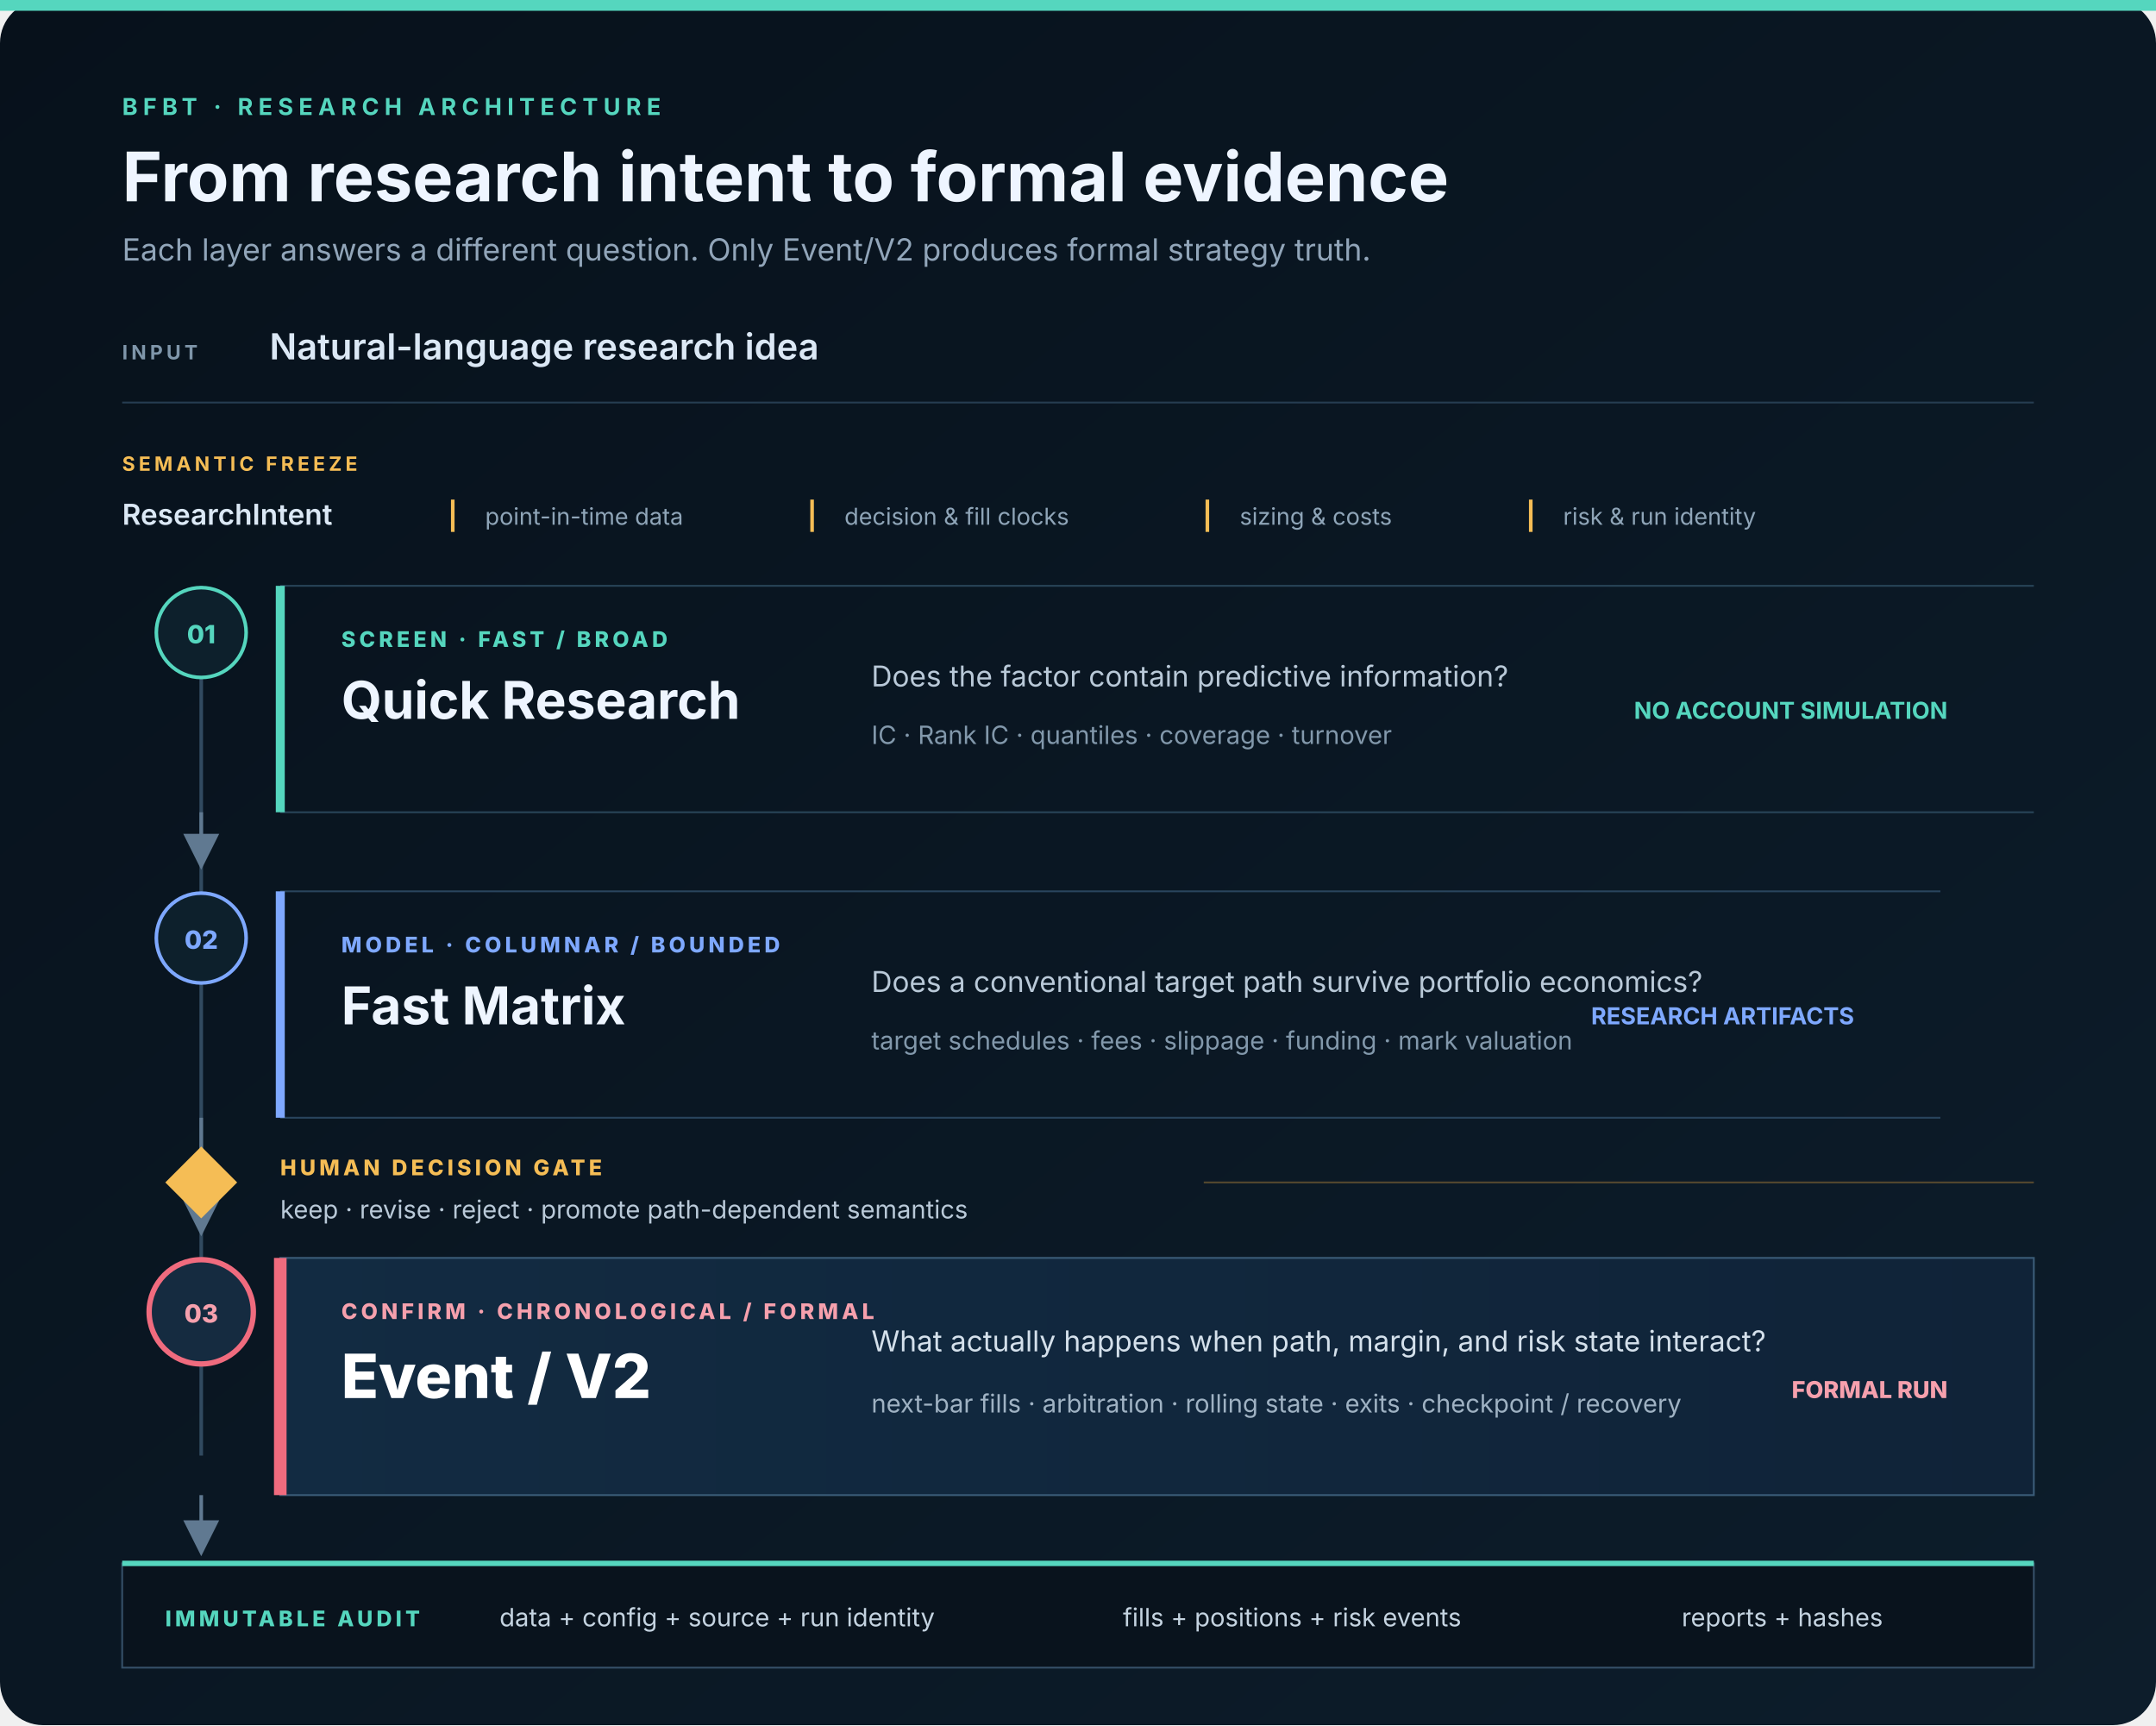
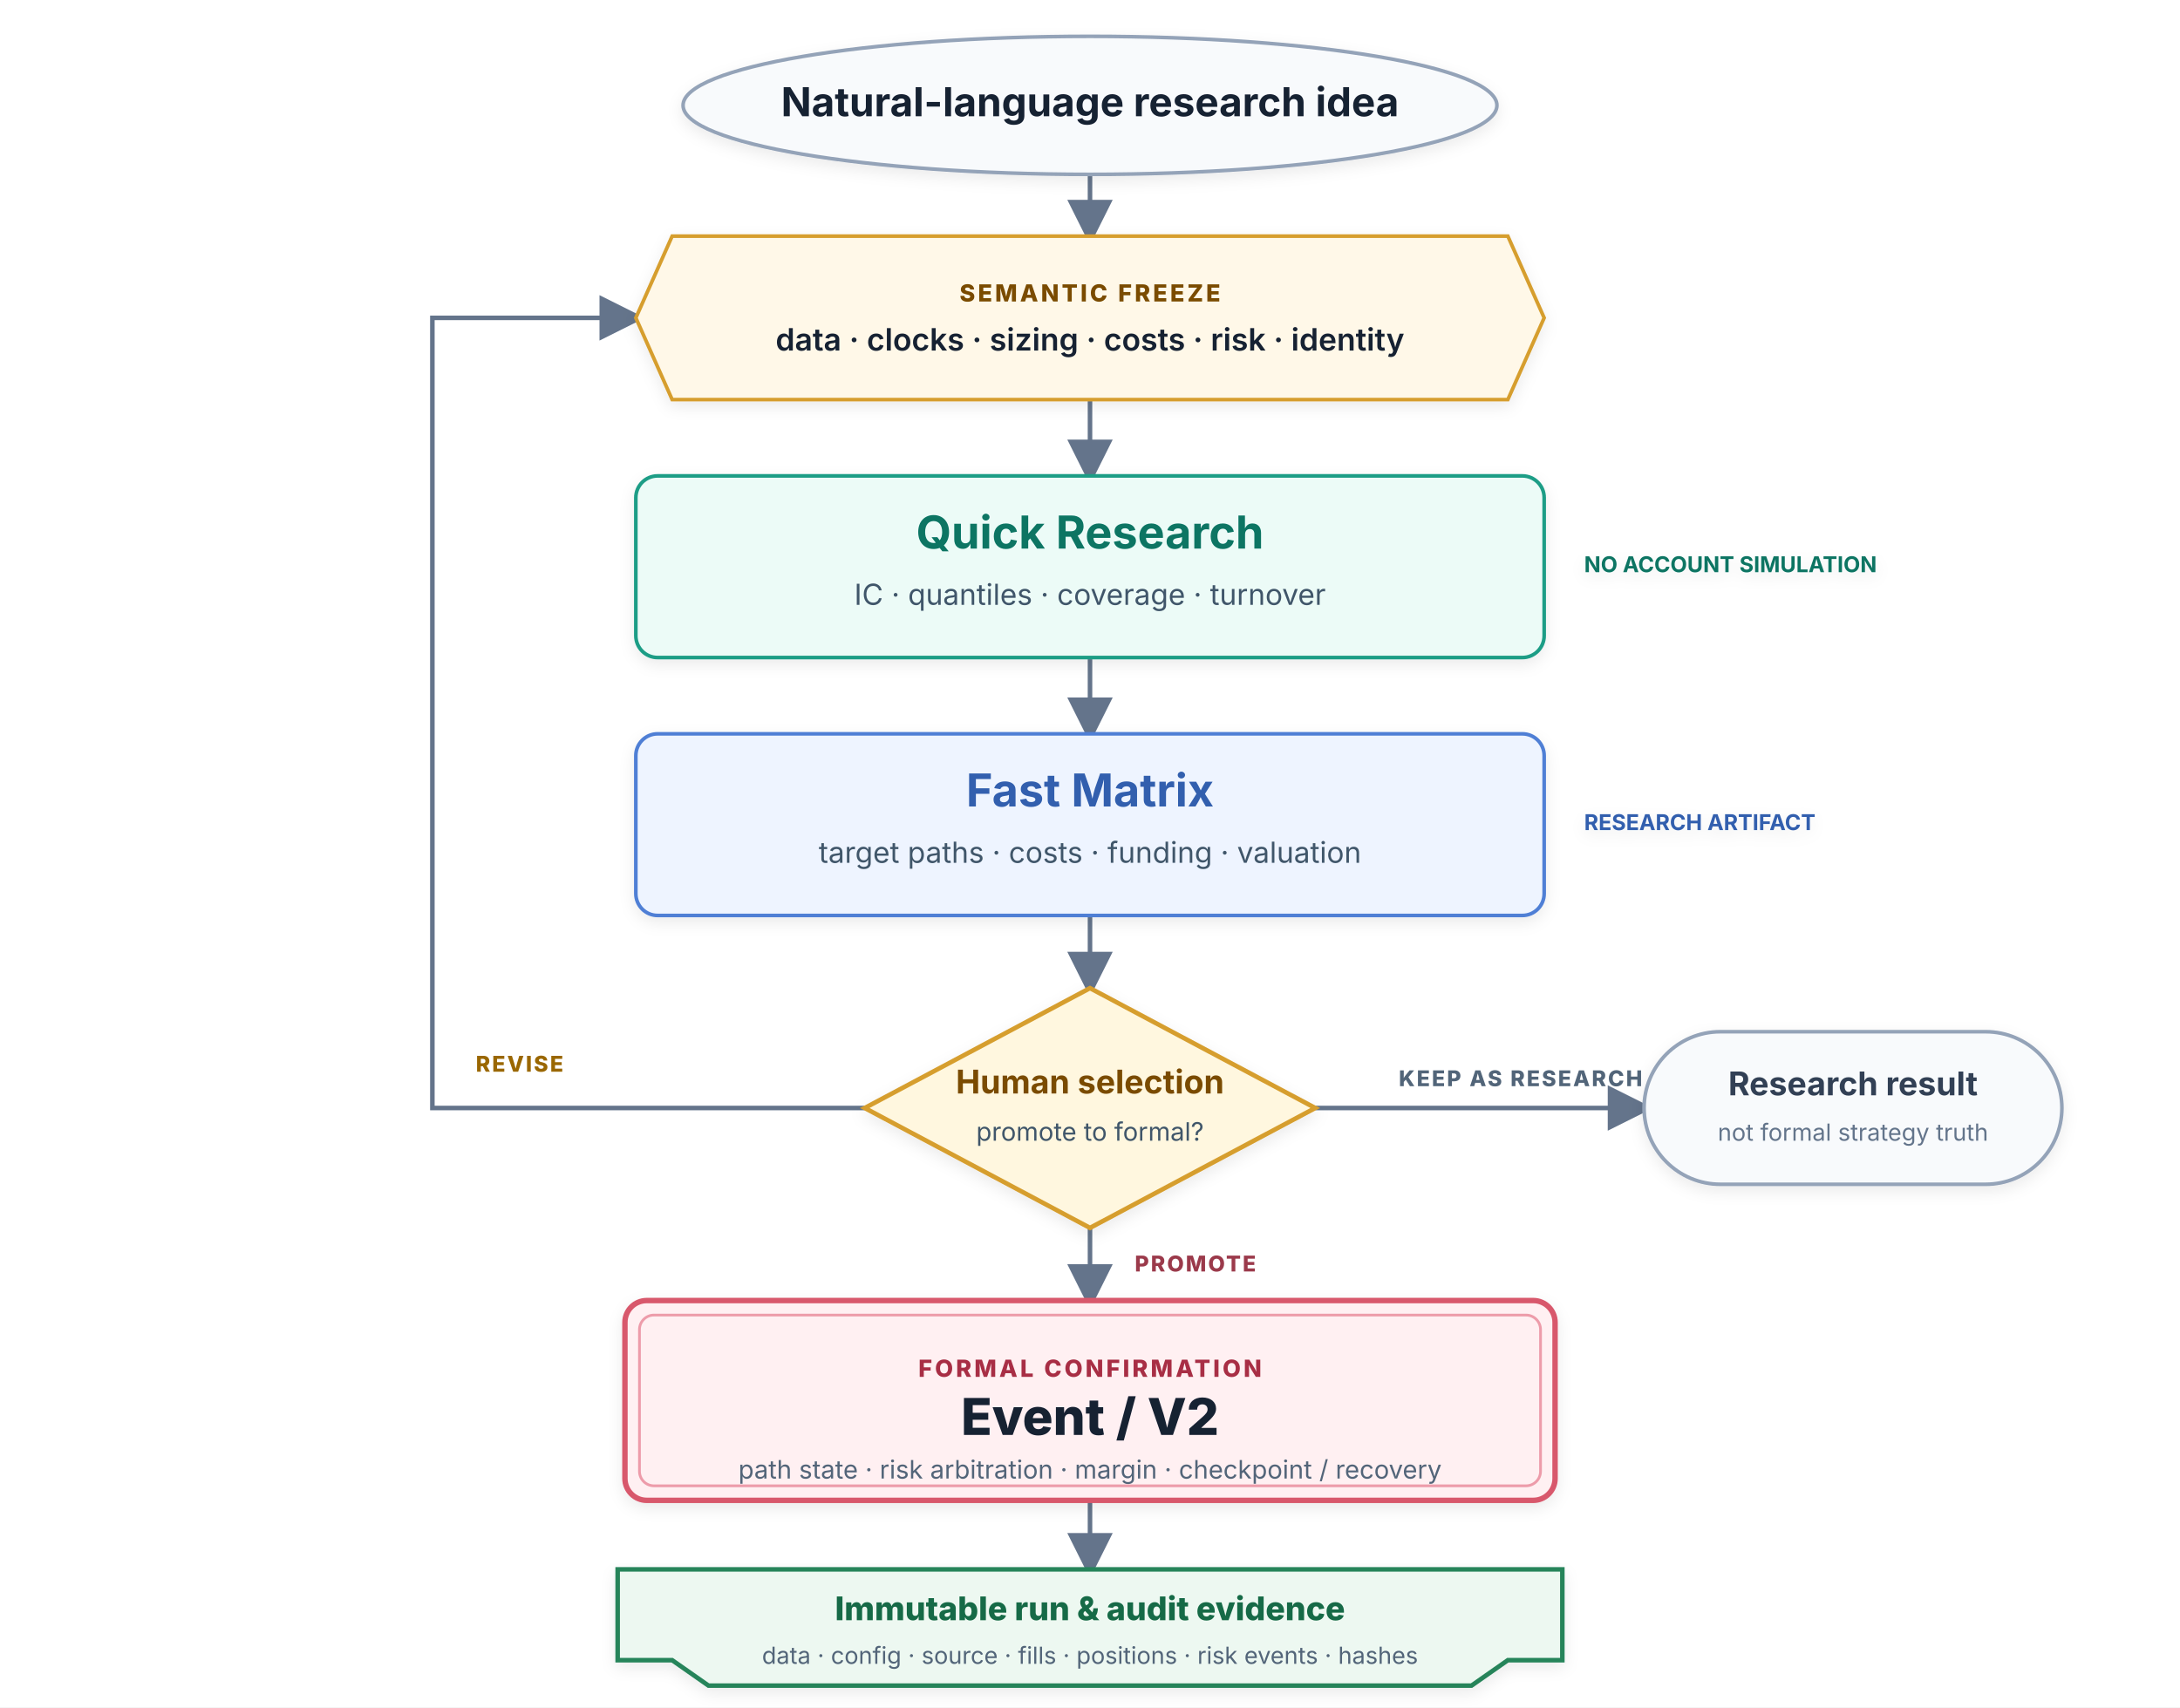
- <svg xmlns="http://www.w3.org/2000/svg" width="1200" height="960" viewBox="0 0 1200 960" role="img" aria-labelledby="title desc">
+ <svg xmlns="http://www.w3.org/2000/svg" width="1200" height="940" viewBox="0 0 1200 940" role="img" aria-labelledby="title desc">
  <defs>
-     <linearGradient id="background" x1="0" y1="0" x2="1" y2="1">
-       <stop offset="0" stop-color="#07111b" />
-       <stop offset="1" stop-color="#0d1d2b" />
-     </linearGradient>
-     <linearGradient id="event-layer" x1="0" y1="0" x2="1" y2="0">
-       <stop offset="0" stop-color="#122b42" />
-       <stop offset="1" stop-color="#102338" />
-     </linearGradient>
    <marker id="arrow" markerWidth="10" markerHeight="10" refX="8" refY="5" orient="auto" markerUnits="strokeWidth">
-       <path d="M0 0L10 5L0 10Z" fill="#607991" />
+       <path d="M0 0L10 5L0 10Z" fill="#64748b" />
    </marker>
+     <filter id="soft-shadow" x="-10%" y="-10%" width="120%" height="130%">
+       <feDropShadow dx="0" dy="3" stdDeviation="4" flood-color="#0f172a" flood-opacity="0.08" />
+     </filter>
  </defs>
-   <rect width="1200" height="960" rx="24" fill="url(#background)" />
-   <path d="M0 0H1200V6H0Z" fill="#55d6be" />
-   <g font-family="system-ui,-apple-system,'Segoe UI',sans-serif">
-     <text x="68" y="64" fill="#55d6be" font-size="13" font-weight="750" letter-spacing="3">BFBT · RESEARCH ARCHITECTURE</text>
-     <text x="68" y="112" fill="#eef5ff" font-size="38" font-weight="730">From research intent to formal evidence</text>
-     <text x="68" y="145" fill="#91a5b9" font-size="17">Each layer answers a different question. Only Event/V2 produces formal strategy truth.</text>
-     <text x="68" y="200" fill="#7f96aa" font-size="11" font-weight="750" letter-spacing="2">INPUT</text>
-     <text x="150" y="200" fill="#dbe8f5" font-size="20" font-weight="620">Natural-language research idea</text>
-     <path d="M68 224H1132" stroke="#263d51" stroke-width="1" />
-     <text x="68" y="262" fill="#f5bd55" font-size="11" font-weight="750" letter-spacing="2">SEMANTIC FREEZE</text>
-     <text x="68" y="292" fill="#dbe8f5" font-size="16" font-weight="620">ResearchIntent</text>
-     <g fill="#8fa5b8" font-size="13">
-       <text x="270" y="292">point-in-time data</text>
-       <text x="470" y="292">decision &amp; fill clocks</text>
-       <text x="690" y="292">sizing &amp; costs</text>
-       <text x="870" y="292">risk &amp; run identity</text>
+   <rect width="1200" height="940" fill="#ffffff" />
+   <g fill="none" stroke="#64748b" stroke-width="2.5" marker-end="url(#arrow)">
+     <path d="M600 92V130" />
+     <path d="M600 220V262" />
+     <path d="M600 362V404" />
+     <path d="M600 504V544" />
+     <path d="M600 676V716" />
+     <path d="M600 826V864" />
+     <path d="M724 610H905" />
+     <path d="M476 610H238V175H350" />
+   </g>
+   <g font-family="system-ui,-apple-system,'Segoe UI',sans-serif" text-anchor="middle">
+     <g filter="url(#soft-shadow)">
+       <ellipse cx="600" cy="58" rx="224" ry="38" fill="#f8fafc" stroke="#94a3b8" stroke-width="2" />
+       <text x="600" y="64" fill="#172033" font-size="22" font-weight="700">Natural-language research idea</text>
    </g>
-     <g stroke="#f5bd55" stroke-width="2">
-       <path d="M252 278V296" />
-       <path d="M452 278V296" />
-       <path d="M672 278V296" />
-       <path d="M852 278V296" />
+     <g filter="url(#soft-shadow)">
+       <path d="M370 130H830L850 175L830 220H370L350 175Z" fill="#fff8e8" stroke="#d69e2e" stroke-width="2" />
+       <text x="600" y="166" fill="#7a4b00" font-size="13" font-weight="800" letter-spacing="1.5">SEMANTIC FREEZE</text>
+       <text x="600" y="193" fill="#172033" font-size="17" font-weight="620">data · clocks · sizing · costs · risk · identity</text>
    </g>
-     <path d="M112 326V810" stroke="#314a60" stroke-width="2" />
-     <path d="M112 452V480" stroke="#607991" stroke-width="2" marker-end="url(#arrow)" />
-     <path d="M112 622V684" stroke="#607991" stroke-width="2" marker-end="url(#arrow)" />
-     <g>
-       <circle cx="112" cy="352" r="25" fill="#0d202c" stroke="#55d6be" stroke-width="2" />
-       <text x="112" y="358" text-anchor="middle" fill="#55d6be" font-size="14" font-weight="800">01</text>
-       <path d="M156 326H1132M156 452H1132" stroke="#284458" />
-       <path d="M156 326V452" stroke="#55d6be" stroke-width="5" />
-       <text x="190" y="360" fill="#55d6be" font-size="12" font-weight="760" letter-spacing="2">SCREEN · FAST / BROAD</text>
-       <text x="190" y="400" fill="#eef5ff" font-size="29" font-weight="720">Quick Research</text>
-       <text x="485" y="382" fill="#b9c9d8" font-size="16">Does the factor contain predictive information?</text>
-       <text x="485" y="414" fill="#8298ab" font-size="14">IC · Rank IC · quantiles · coverage · turnover</text>
-       <text x="1084" y="400" text-anchor="end" fill="#55d6be" font-size="13" font-weight="700">NO ACCOUNT SIMULATION</text>
+     <g filter="url(#soft-shadow)">
+       <rect x="350" y="262" width="500" height="100" rx="12" fill="#ecfbf7" stroke="#1f9d86" stroke-width="2" />
+       <text x="600" y="302" fill="#087564" font-size="25" font-weight="750">Quick Research</text>
+       <text x="600" y="333" fill="#40566a" font-size="16">IC · quantiles · coverage · turnover</text>
+       <text x="872" y="315" text-anchor="start" fill="#087564" font-size="12" font-weight="750">NO ACCOUNT SIMULATION</text>
+     </g>
+     <g filter="url(#soft-shadow)">
+       <rect x="350" y="404" width="500" height="100" rx="12" fill="#eef4ff" stroke="#4f7fd5" stroke-width="2" />
+       <text x="600" y="444" fill="#315fae" font-size="25" font-weight="750">Fast Matrix</text>
+       <text x="600" y="475" fill="#40566a" font-size="16">target paths · costs · funding · valuation</text>
+       <text x="872" y="457" text-anchor="start" fill="#315fae" font-size="12" font-weight="750">RESEARCH ARTIFACT</text>
+     </g>
+     <g filter="url(#soft-shadow)">
+       <path d="M600 544L724 610L600 676L476 610Z" fill="#fff7df" stroke="#d69e2e" stroke-width="2.5" />
+       <text x="600" y="602" fill="#7a4b00" font-size="18" font-weight="750">Human selection</text>
+       <text x="600" y="628" fill="#40566a" font-size="14">promote to formal?</text>
    </g>
    <g>
-       <circle cx="112" cy="522" r="25" fill="#0d202c" stroke="#7ea8ff" stroke-width="2" />
-       <text x="112" y="528" text-anchor="middle" fill="#7ea8ff" font-size="14" font-weight="800">02</text>
-       <path d="M156 496H1080M156 622H1080" stroke="#29445d" />
-       <path d="M156 496V622" stroke="#7ea8ff" stroke-width="5" />
-       <text x="190" y="530" fill="#7ea8ff" font-size="12" font-weight="760" letter-spacing="2">MODEL · COLUMNAR / BOUNDED</text>
-       <text x="190" y="570" fill="#eef5ff" font-size="29" font-weight="720">Fast Matrix</text>
-       <text x="485" y="552" fill="#b9c9d8" font-size="16">Does a conventional target path survive portfolio economics?</text>
-       <text x="485" y="584" fill="#8298ab" font-size="14">target schedules · fees · slippage · funding · mark valuation</text>
-       <text x="1032" y="570" text-anchor="end" fill="#7ea8ff" font-size="13" font-weight="700">RESEARCH ARTIFACTS</text>
+       <text x="658" y="700" fill="#9b3a4b" font-size="12" font-weight="800" letter-spacing="1">PROMOTE</text>
+       <text x="837" y="598" fill="#526579" font-size="12" font-weight="800" letter-spacing="1">KEEP AS RESEARCH</text>
+       <text x="286" y="590" fill="#9a6700" font-size="12" font-weight="800" letter-spacing="1">REVISE</text>
    </g>
-     <g>
-       <path d="M112 638L132 658L112 678L92 658Z" fill="#f5bd55" />
-       <text x="156" y="654" fill="#f5bd55" font-size="12" font-weight="800" letter-spacing="2">HUMAN DECISION GATE</text>
-       <text x="156" y="678" fill="#b9c9d8" font-size="14">keep · revise · reject · promote path-dependent semantics</text>
-       <path d="M670 658H1132" stroke="#55492f" />
+     <g filter="url(#soft-shadow)">
+       <rect x="905" y="568" width="230" height="84" rx="42" fill="#f8fafc" stroke="#94a3b8" stroke-width="2" />
+       <text x="1020" y="603" fill="#334155" font-size="18" font-weight="700">Research result</text>
+       <text x="1020" y="628" fill="#64748b" font-size="13">not formal strategy truth</text>
    </g>
-     <g>
-       <circle cx="112" cy="730" r="29" fill="#152b40" stroke="#f06b7e" stroke-width="3" />
-       <text x="112" y="736" text-anchor="middle" fill="#f6a0ad" font-size="14" font-weight="800">03</text>
-       <rect x="156" y="700" width="976" height="132" fill="url(#event-layer)" stroke="#3b5c78" />
-       <path d="M156 700V832" stroke="#f06b7e" stroke-width="7" />
-       <text x="190" y="734" fill="#f6a0ad" font-size="12" font-weight="780" letter-spacing="2">CONFIRM · CHRONOLOGICAL / FORMAL</text>
-       <text x="190" y="778" fill="#ffffff" font-size="34" font-weight="760">Event / V2</text>
-       <text x="485" y="752" fill="#d4e0eb" font-size="16">What actually happens when path, margin, and risk state interact?</text>
-       <text x="485" y="786" fill="#9fb2c3" font-size="14">next-bar fills · arbitration · rolling state · exits · checkpoint / recovery</text>
-       <text x="1084" y="778" text-anchor="end" fill="#f6a0ad" font-size="13" font-weight="760">FORMAL RUN</text>
+     <g filter="url(#soft-shadow)">
+       <rect x="344" y="716" width="512" height="110" rx="12" fill="#fff0f2" stroke="#d8586c" stroke-width="3" />
+       <rect x="352" y="724" width="496" height="94" rx="8" fill="none" stroke="#ed9caa" stroke-width="1.5" />
+       <text x="600" y="758" fill="#a82f44" font-size="13" font-weight="800" letter-spacing="1.5">FORMAL CONFIRMATION</text>
+       <text x="600" y="790" fill="#172033" font-size="28" font-weight="780">Event / V2</text>
+       <text x="600" y="814" fill="#526579" font-size="14">path state · risk arbitration · margin · checkpoint / recovery</text>
    </g>
-     <g>
-       <path d="M112 832V862" stroke="#607991" stroke-width="2" marker-end="url(#arrow)" />
-       <rect x="68" y="870" width="1064" height="58" fill="#09131d" stroke="#355068" />
-       <path d="M68 870H1132" stroke="#55d6be" stroke-width="3" />
-       <text x="92" y="905" fill="#55d6be" font-size="12" font-weight="800" letter-spacing="2">IMMUTABLE AUDIT</text>
-       <text x="278" y="905" fill="#c4d3e0" font-size="14">data + config + source + run identity</text>
-       <text x="625" y="905" fill="#c4d3e0" font-size="14">fills + positions + risk events</text>
-       <text x="936" y="905" fill="#c4d3e0" font-size="14">reports + hashes</text>
+     <g filter="url(#soft-shadow)">
+       <path d="M340 864H860V914H830L810 928H390L370 914H340Z" fill="#edf8f1" stroke="#27845a" stroke-width="2.5" />
+       <text x="600" y="892" fill="#176b46" font-size="18" font-weight="780">Immutable run &amp; audit evidence</text>
+       <text x="600" y="916" fill="#526579" font-size="13">data · config · source · fills · positions · risk events · hashes</text>
    </g>
  </g>
</svg>
